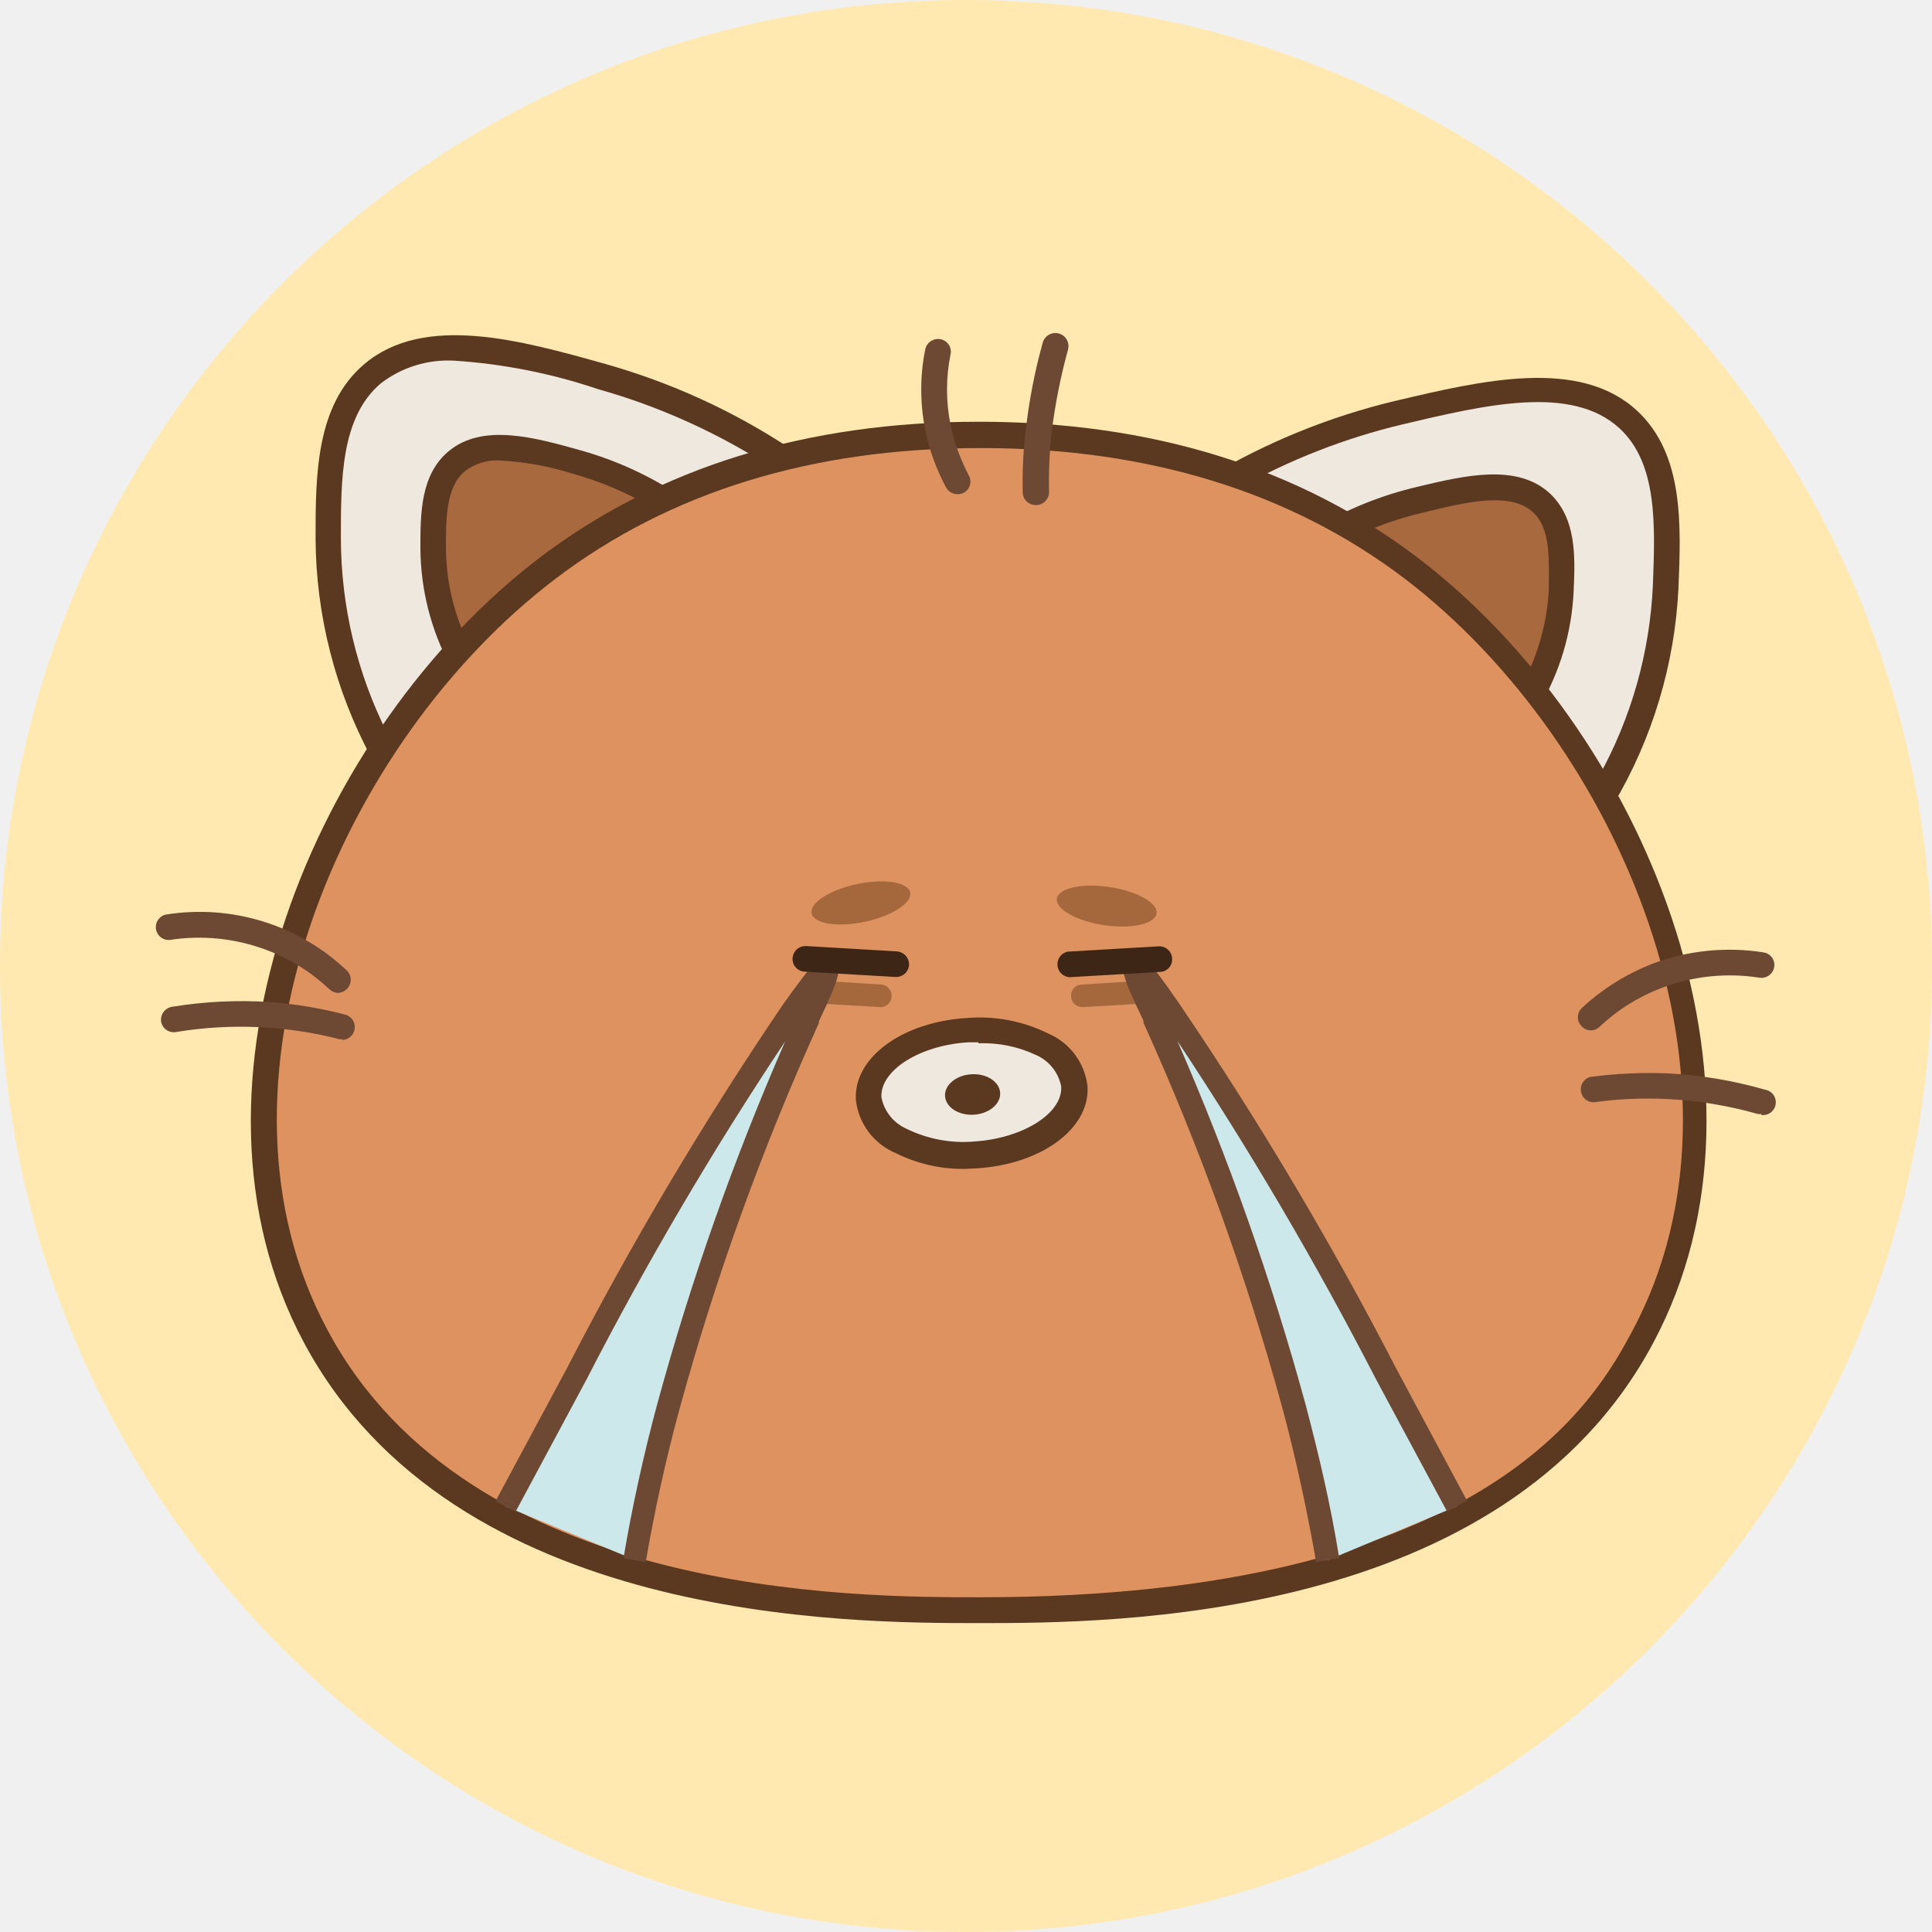
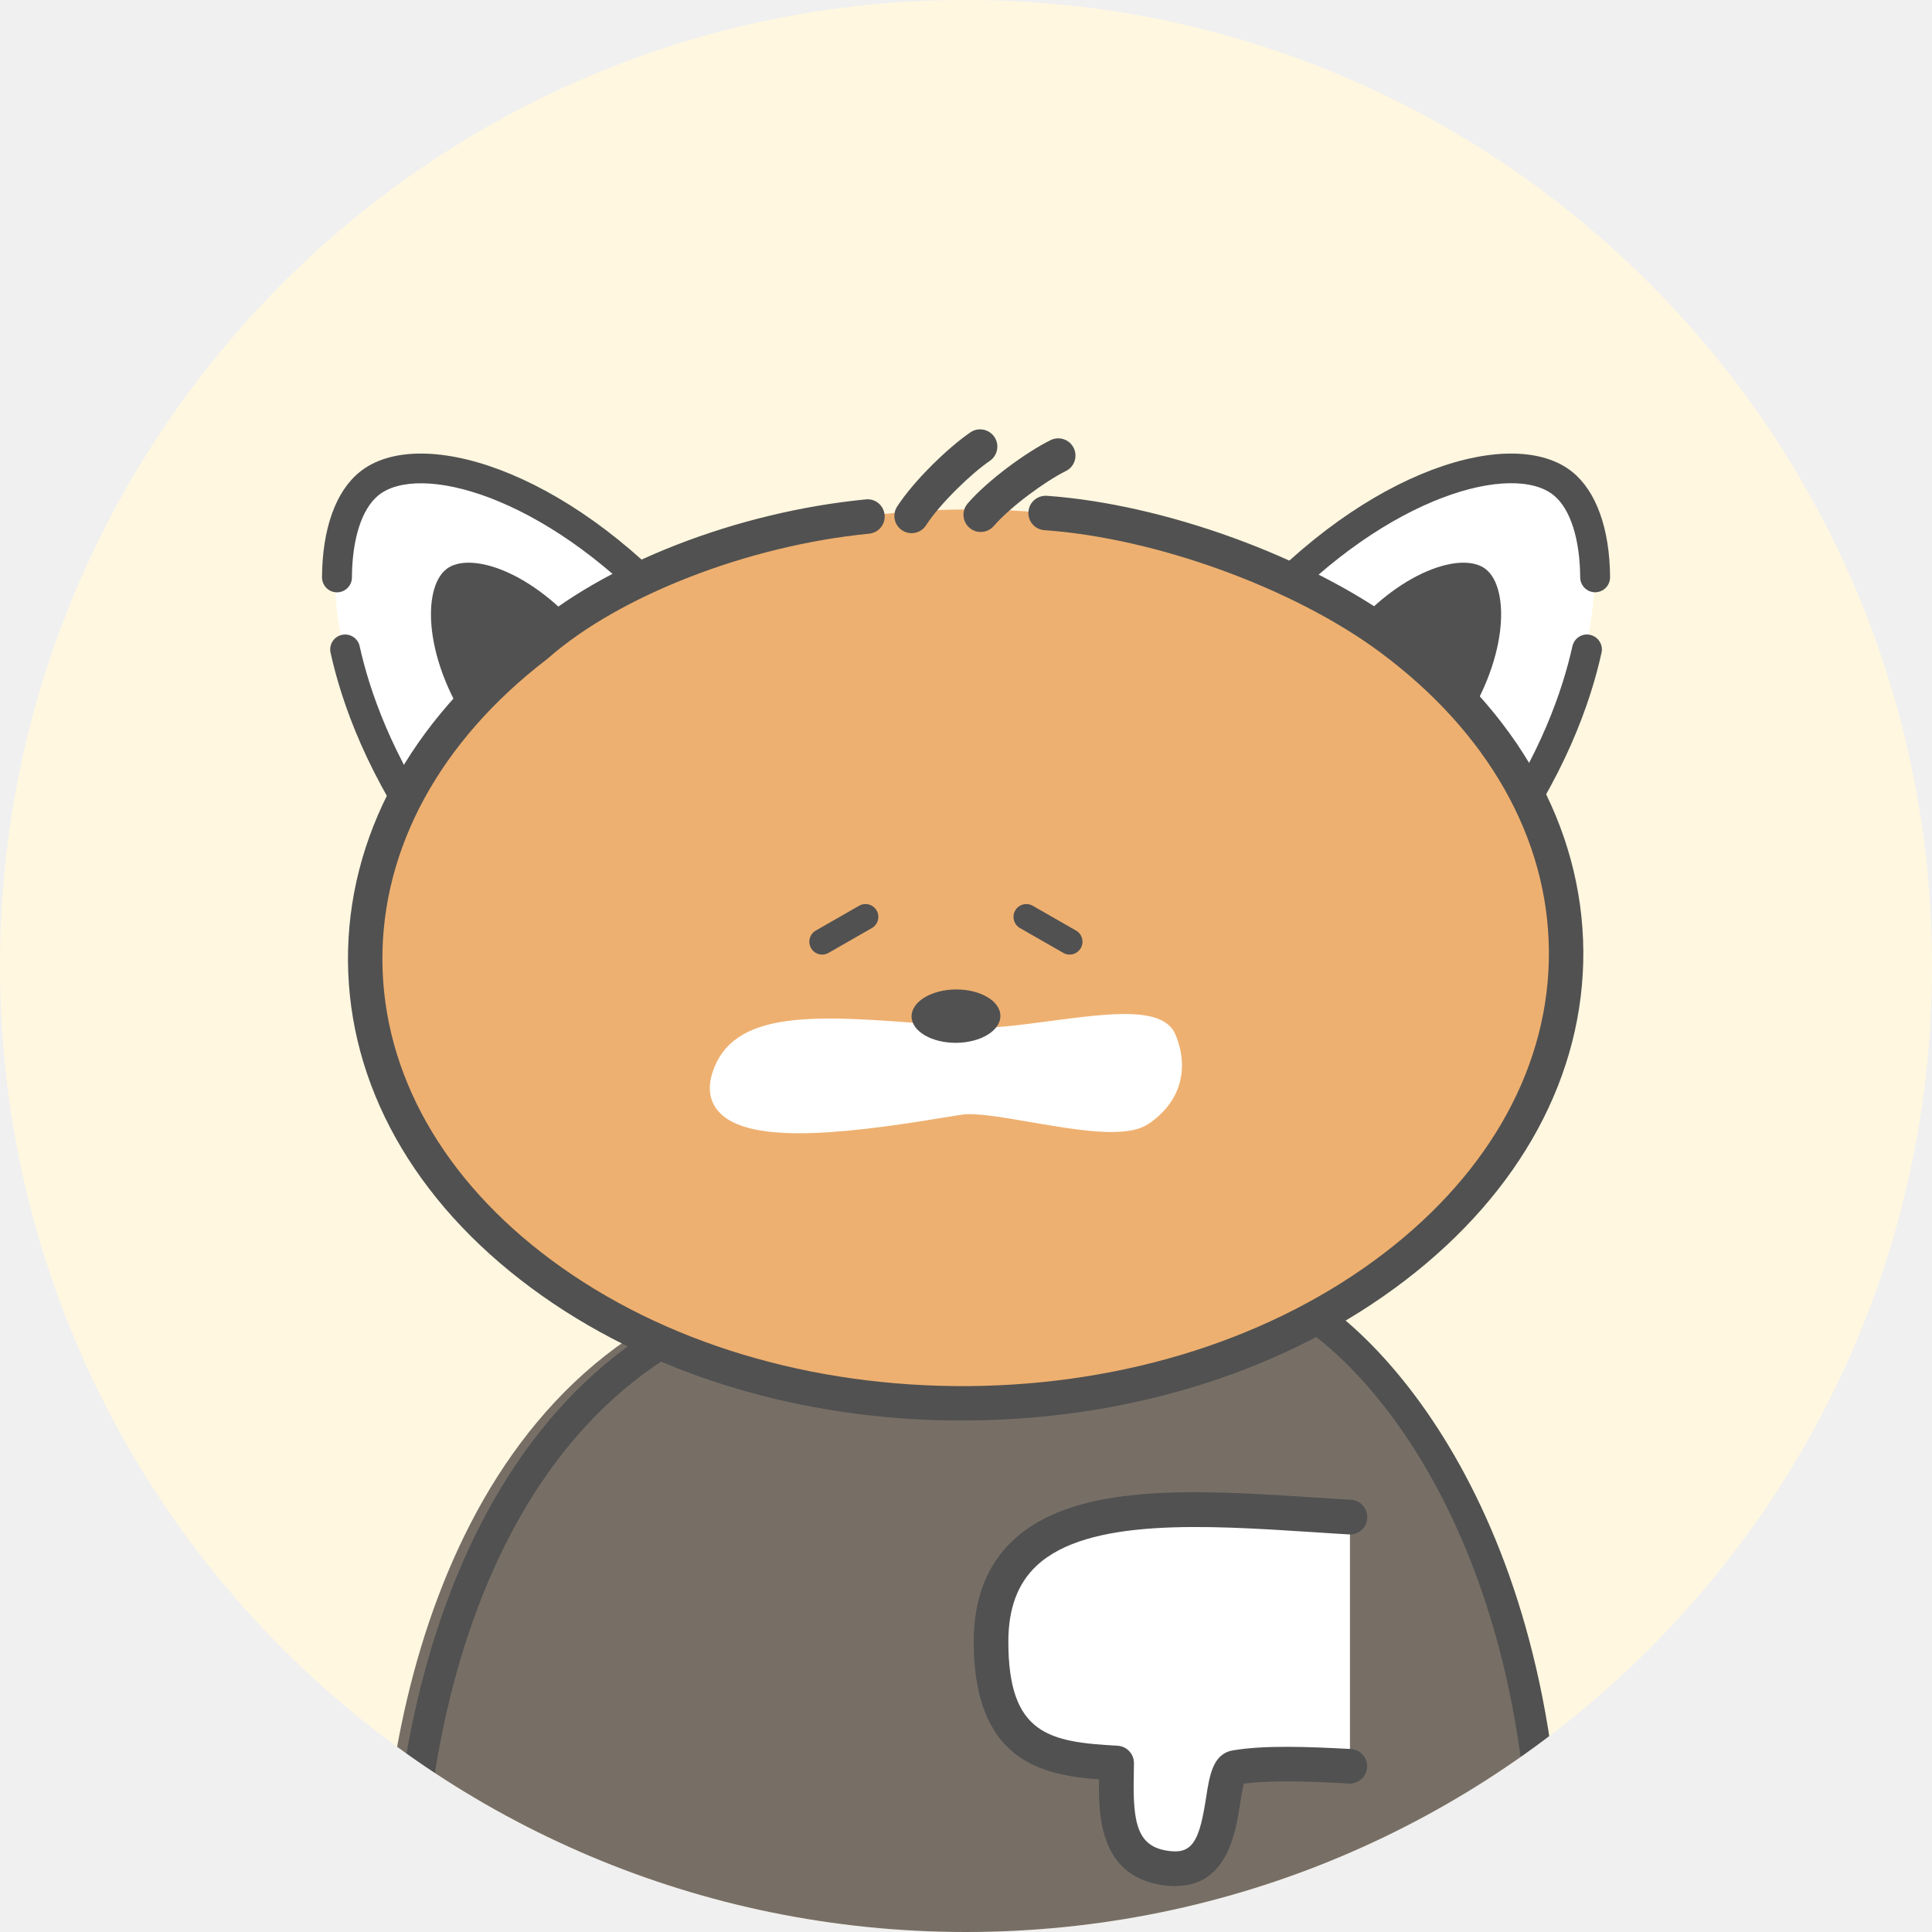
- <svg xmlns="http://www.w3.org/2000/svg" width="62" height="62" viewBox="0 0 62 62" fill="none">
-   <circle cx="31" cy="31" r="31" fill="#FFE9B1" />
-   <path d="M12.28 24.129L25.109 14.728C23.325 13.556 21.371 12.666 19.316 12.087C16.611 11.324 13.718 10.503 12.004 11.998C10.582 13.2 10.582 15.345 10.582 17.287C10.577 19.673 11.161 22.022 12.28 24.129Z" fill="#EFE8DF" />
-   <path d="M12.142 24.738L11.922 24.324C10.758 22.16 10.141 19.744 10.127 17.287C10.127 15.28 10.127 13.005 11.695 11.681C13.621 10.056 16.708 10.917 19.43 11.681C21.526 12.272 23.518 13.182 25.337 14.379L25.832 14.704L12.142 24.738ZM14.579 11.575C13.729 11.526 12.889 11.786 12.215 12.307C10.939 13.396 10.939 15.37 10.939 17.287C10.945 19.448 11.451 21.579 12.418 23.511L24.362 14.752C22.749 13.762 21.008 12.999 19.186 12.486C17.702 11.985 16.159 11.679 14.596 11.575H14.579Z" fill="#5B3820" />
-   <path d="M14.823 21.195L21.575 16.247C20.638 15.626 19.61 15.154 18.528 14.85C17.098 14.452 15.579 14.037 14.652 14.801C13.905 15.435 13.905 16.564 13.897 17.596C13.903 18.854 14.221 20.091 14.823 21.195Z" fill="#A8693F" />
-   <path d="M14.677 21.813L14.457 21.39C13.831 20.223 13.499 18.921 13.491 17.596C13.491 16.491 13.491 15.248 14.384 14.492C15.473 13.566 17.155 14.037 18.634 14.452C19.758 14.767 20.827 15.255 21.802 15.898L22.298 16.231L14.677 21.813ZM16.042 14.777C15.639 14.754 15.242 14.875 14.921 15.118C14.311 15.63 14.311 16.629 14.311 17.555C14.313 18.583 14.537 19.597 14.969 20.529L20.836 16.231C20.069 15.789 19.25 15.445 18.398 15.207C17.634 14.965 16.842 14.82 16.042 14.777Z" fill="#5B3820" />
-   <path d="M51.426 25.55L39.003 15.63C40.83 14.52 42.817 13.697 44.894 13.192C47.64 12.542 50.581 11.844 52.247 13.404C53.62 14.671 53.531 16.808 53.449 18.758C53.342 21.154 52.647 23.486 51.426 25.55Z" fill="#EFE8DF" />
-   <path d="M51.54 26.168L38.28 15.605L38.792 15.297C40.66 14.183 42.688 13.361 44.804 12.859C47.559 12.209 50.679 11.47 52.531 13.176C54.042 14.574 53.945 16.84 53.864 18.864C53.747 21.315 53.03 23.701 51.776 25.811L51.54 26.168ZM39.734 15.679L51.304 24.925C52.352 23.037 52.947 20.931 53.043 18.774C53.116 16.857 53.197 14.874 51.971 13.745C50.435 12.331 47.672 12.989 44.991 13.623C43.153 14.063 41.384 14.755 39.734 15.679Z" fill="#5B3820" />
-   <path d="M49.046 22.512L42.497 17.287C43.462 16.706 44.512 16.278 45.609 16.02C47.047 15.679 48.591 15.313 49.476 16.134C50.199 16.8 50.151 17.929 50.11 18.953C50.054 20.209 49.689 21.432 49.046 22.512Z" fill="#A8693F" />
-   <path d="M49.127 23.129L41.733 17.239L42.237 16.93C43.247 16.33 44.343 15.889 45.487 15.622C46.982 15.264 48.68 14.858 49.736 15.833C50.597 16.645 50.549 17.872 50.5 18.969C50.441 20.294 50.056 21.583 49.379 22.723L49.127 23.129ZM43.204 17.352L48.891 21.894C49.366 20.979 49.643 19.974 49.704 18.945C49.704 17.978 49.777 16.979 49.2 16.442C48.469 15.768 47.063 16.109 45.698 16.442C44.832 16.641 43.994 16.947 43.204 17.352Z" fill="#5B3820" />
-   <path d="M45.276 18.246C39.759 14.054 33.502 13.964 31.463 13.964C29.424 13.964 23.119 14.046 17.594 18.246C10.663 23.511 5.723 34.634 10.143 42.889C14.839 51.672 27.206 51.672 31.447 51.672C35.688 51.672 48.046 51.672 52.751 42.889C57.171 34.634 52.198 23.511 45.276 18.246Z" fill="#DD925F" />
-   <path d="M31.422 52.087C27.254 52.087 14.571 52.087 9.753 43.084C5.333 34.829 10.102 23.405 17.317 17.897C21.128 15.004 25.873 13.534 31.414 13.534C36.956 13.534 41.692 15.004 45.495 17.897C52.718 23.389 57.479 34.813 53.059 43.084C48.274 52.087 35.591 52.087 31.422 52.087ZM31.422 14.379C26.06 14.379 21.486 15.792 17.829 18.571C10.874 23.852 6.267 34.821 10.517 42.694C15.099 51.258 27.409 51.258 31.455 51.258C47.81 51.258 51.256 44.815 52.393 42.694C56.61 34.805 52.003 23.852 45.081 18.571C41.424 15.792 36.85 14.379 31.496 14.379H31.422Z" fill="#5B3820" />
-   <path d="M37.115 29.317C37.166 28.98 36.491 28.599 35.608 28.466C34.725 28.334 33.968 28.499 33.917 28.837C33.867 29.174 34.541 29.555 35.425 29.688C36.308 29.82 37.065 29.655 37.115 29.317Z" fill="#A5683D" />
-   <path d="M27.756 29.58C28.629 29.394 29.28 28.973 29.209 28.64C29.138 28.306 28.372 28.186 27.499 28.372C26.625 28.558 25.975 28.979 26.046 29.313C26.117 29.646 26.883 29.766 27.756 29.58Z" fill="#A5683D" />
-   <path d="M31.319 37.07C33.146 36.962 34.575 35.978 34.51 34.871C34.444 33.765 32.91 32.955 31.082 33.063C29.254 33.171 27.826 34.156 27.891 35.262C27.956 36.369 29.491 37.178 31.319 37.07Z" fill="#EFE8DF" />
-   <path d="M30.976 37.511C30.198 37.523 29.428 37.347 28.733 36.999C28.39 36.853 28.093 36.619 27.87 36.321C27.647 36.023 27.508 35.67 27.466 35.3C27.384 33.944 28.953 32.79 31.041 32.668C31.933 32.596 32.829 32.767 33.633 33.164C33.975 33.309 34.273 33.543 34.496 33.842C34.718 34.14 34.858 34.492 34.9 34.862C34.981 36.219 33.413 37.372 31.325 37.494L30.976 37.511ZM31.398 33.448H31.089C29.521 33.537 28.238 34.35 28.286 35.211C28.328 35.434 28.425 35.643 28.566 35.82C28.708 35.997 28.891 36.137 29.099 36.227C29.767 36.554 30.511 36.694 31.252 36.633C32.82 36.535 34.104 35.731 34.055 34.87C34.013 34.647 33.917 34.438 33.775 34.261C33.633 34.084 33.45 33.944 33.242 33.854C32.666 33.584 32.034 33.456 31.398 33.48V33.448Z" fill="#5B3820" />
-   <path d="M28.254 32.319L26.149 32.197C26.101 32.194 26.054 32.181 26.011 32.16C25.968 32.139 25.929 32.109 25.898 32.073C25.866 32.036 25.842 31.994 25.826 31.949C25.811 31.903 25.805 31.855 25.808 31.807C25.814 31.711 25.858 31.622 25.929 31.558C26.001 31.494 26.094 31.461 26.19 31.465L28.302 31.596C28.389 31.609 28.468 31.652 28.525 31.719C28.582 31.785 28.614 31.869 28.614 31.957C28.614 32.045 28.582 32.129 28.525 32.196C28.468 32.262 28.389 32.306 28.302 32.319H28.254Z" fill="#A5683D" />
-   <path d="M34.729 32.319C34.637 32.319 34.549 32.283 34.482 32.22C34.416 32.156 34.376 32.069 34.372 31.977C34.367 31.93 34.373 31.881 34.388 31.836C34.403 31.79 34.427 31.748 34.459 31.712C34.491 31.676 34.53 31.647 34.574 31.627C34.618 31.607 34.665 31.596 34.713 31.596L36.818 31.465C36.913 31.463 37.007 31.497 37.079 31.56C37.151 31.623 37.197 31.711 37.207 31.807C37.212 31.904 37.178 32 37.112 32.073C37.047 32.146 36.956 32.191 36.858 32.197L34.754 32.319H34.729Z" fill="#A5683D" />
-   <path d="M10.858 31.864C10.752 31.863 10.651 31.822 10.574 31.75C9.995 31.201 9.313 30.773 8.567 30.491C7.567 30.111 6.486 30 5.431 30.166C5.329 30.169 5.23 30.136 5.152 30.072C5.073 30.008 5.021 29.917 5.005 29.817C4.989 29.717 5.01 29.614 5.065 29.529C5.119 29.444 5.203 29.381 5.301 29.353C6.346 29.182 7.416 29.255 8.428 29.567C9.44 29.878 10.366 30.42 11.134 31.149C11.212 31.226 11.255 31.332 11.255 31.441C11.255 31.551 11.212 31.656 11.134 31.734C11.061 31.809 10.963 31.855 10.858 31.864Z" fill="#6D4833" />
-   <path d="M10.996 33.35H10.899C9.176 32.907 7.38 32.83 5.626 33.123C5.522 33.135 5.417 33.108 5.333 33.046C5.248 32.984 5.19 32.893 5.171 32.79C5.154 32.681 5.18 32.571 5.244 32.481C5.308 32.392 5.404 32.33 5.512 32.31C6.548 32.141 7.6 32.089 8.648 32.156C9.471 32.217 10.287 32.353 11.086 32.562C11.181 32.59 11.263 32.65 11.318 32.733C11.372 32.816 11.395 32.916 11.382 33.014C11.369 33.112 11.322 33.203 11.248 33.269C11.174 33.335 11.079 33.373 10.98 33.375L10.996 33.35Z" fill="#6D4833" />
-   <path d="M51.061 33.066C51.004 33.067 50.948 33.056 50.896 33.033C50.844 33.011 50.798 32.978 50.76 32.936C50.721 32.898 50.689 32.853 50.668 32.803C50.647 32.752 50.636 32.698 50.636 32.644C50.636 32.589 50.647 32.535 50.668 32.485C50.689 32.434 50.721 32.389 50.76 32.351C51.419 31.738 52.188 31.256 53.027 30.929C54.164 30.5 55.393 30.373 56.594 30.564C56.647 30.572 56.699 30.59 56.745 30.618C56.792 30.646 56.832 30.683 56.864 30.727C56.895 30.771 56.918 30.821 56.93 30.874C56.943 30.927 56.944 30.981 56.935 31.035C56.917 31.142 56.858 31.238 56.769 31.302C56.681 31.366 56.571 31.392 56.464 31.376C55.408 31.21 54.327 31.322 53.328 31.701C52.582 31.984 51.9 32.412 51.321 32.961C51.25 33.027 51.157 33.064 51.061 33.066Z" fill="#6D4833" />
-   <path d="M56.521 35.748C56.483 35.756 56.444 35.756 56.407 35.748C55.458 35.479 54.483 35.318 53.498 35.268C52.711 35.23 51.922 35.266 51.142 35.374C51.042 35.373 50.946 35.337 50.871 35.272C50.795 35.206 50.746 35.116 50.733 35.017C50.719 34.918 50.741 34.818 50.795 34.734C50.85 34.65 50.932 34.589 51.028 34.561C51.86 34.45 52.7 34.412 53.539 34.447C54.587 34.503 55.626 34.677 56.634 34.967C56.742 34.983 56.839 35.04 56.905 35.127C56.97 35.214 56.999 35.323 56.984 35.431C56.969 35.538 56.911 35.636 56.825 35.701C56.738 35.767 56.628 35.795 56.521 35.78V35.748Z" fill="#6D4833" />
-   <path d="M30.724 15.857C30.648 15.858 30.574 15.838 30.51 15.8C30.445 15.761 30.393 15.705 30.358 15.638C30.047 15.059 29.822 14.438 29.692 13.794C29.521 12.941 29.521 12.063 29.692 11.21C29.715 11.103 29.779 11.01 29.87 10.949C29.961 10.889 30.072 10.865 30.179 10.885C30.233 10.895 30.285 10.915 30.33 10.945C30.376 10.975 30.415 11.014 30.446 11.059C30.476 11.105 30.497 11.156 30.507 11.21C30.517 11.264 30.516 11.319 30.504 11.372C30.353 12.118 30.353 12.886 30.504 13.631C30.623 14.197 30.82 14.744 31.089 15.256C31.116 15.304 31.133 15.357 31.139 15.411C31.145 15.465 31.139 15.52 31.123 15.573C31.108 15.625 31.081 15.674 31.046 15.716C31.011 15.758 30.968 15.792 30.919 15.817C30.859 15.848 30.791 15.862 30.724 15.857Z" fill="#6D4833" />
-   <path d="M33.234 16.207C33.127 16.207 33.024 16.165 32.947 16.091C32.87 16.017 32.824 15.916 32.82 15.809C32.804 15.114 32.839 14.418 32.926 13.729C33.034 12.806 33.213 11.893 33.462 10.999C33.491 10.891 33.562 10.799 33.658 10.743C33.755 10.688 33.87 10.673 33.978 10.702C34.086 10.731 34.177 10.802 34.233 10.899C34.289 10.995 34.303 11.11 34.274 11.218C34.039 12.074 33.865 12.945 33.754 13.826C33.681 14.476 33.651 15.13 33.665 15.784C33.666 15.839 33.656 15.893 33.637 15.943C33.617 15.994 33.587 16.04 33.549 16.08C33.512 16.119 33.467 16.15 33.417 16.172C33.367 16.194 33.313 16.206 33.259 16.207H33.234Z" fill="#6D4833" />
-   <path d="M31.25 35.772C31.738 35.743 32.117 35.429 32.096 35.071C32.075 34.712 31.662 34.445 31.173 34.474C30.685 34.503 30.306 34.817 30.328 35.175C30.349 35.533 30.762 35.801 31.25 35.772Z" fill="#5B3820" />
-   <path d="M16.221 48.341C16.974 46.927 17.732 45.516 18.496 44.108C20.558 40.092 22.865 36.207 25.402 32.473C25.995 31.66 26.466 31.01 26.564 31.067C26.661 31.124 26.133 32.278 25.938 32.692C24.102 36.725 22.591 40.899 21.421 45.172C21.12 46.277 20.714 47.959 20.348 50.047" fill="#CCE8EA" />
-   <path d="M20.722 50.129L20.007 50.007C20.291 48.333 20.657 46.676 21.087 45.075C22.172 41.093 23.546 37.197 25.199 33.416C22.87 36.911 20.741 40.535 18.821 44.271L16.546 48.512L15.904 48.171L18.179 43.937C20.252 39.91 22.567 36.011 25.109 32.262C26.174 30.759 26.401 30.547 26.734 30.751C27.067 30.954 26.97 31.327 26.279 32.774V32.831C24.457 36.849 22.957 41.005 21.794 45.262C21.364 46.846 21.006 48.479 20.722 50.129Z" fill="#6D4833" />
-   <path d="M46.746 48.341L44.471 44.108C42.404 40.093 40.095 36.208 37.557 32.473C36.972 31.66 36.492 31.01 36.403 31.067C36.314 31.124 36.834 32.278 37.021 32.692C38.852 36.734 40.357 40.915 41.522 45.197C41.822 46.302 42.237 47.984 42.594 50.072" fill="#CCE8EA" />
-   <path d="M42.237 50.129C41.952 48.504 41.595 46.838 41.172 45.254C40.013 40.998 38.516 36.841 36.696 32.822V32.757C36.005 31.319 35.883 30.962 36.249 30.742C36.614 30.523 36.834 30.742 37.874 32.254C40.418 36.004 42.735 39.902 44.812 43.929L47.079 48.162L46.437 48.504L44.162 44.27C42.238 40.535 40.109 36.908 37.784 33.407C39.434 37.19 40.808 41.086 41.896 45.067C42.326 46.692 42.708 48.317 42.976 49.999L42.237 50.129Z" fill="#6D4833" />
-   <path d="M28.733 31.352L25.824 31.181C25.77 31.179 25.717 31.166 25.668 31.143C25.619 31.12 25.575 31.088 25.539 31.048C25.502 31.008 25.474 30.961 25.456 30.91C25.439 30.859 25.431 30.804 25.434 30.75C25.438 30.696 25.451 30.643 25.475 30.594C25.499 30.544 25.532 30.501 25.573 30.464C25.613 30.428 25.661 30.4 25.713 30.383C25.764 30.365 25.819 30.357 25.873 30.36L28.782 30.531C28.891 30.539 28.993 30.59 29.066 30.672C29.138 30.753 29.176 30.86 29.172 30.97C29.163 31.078 29.113 31.179 29.031 31.251C28.949 31.322 28.842 31.358 28.733 31.352Z" fill="#3D2616" />
-   <path d="M34.266 31.352C34.172 31.333 34.088 31.282 34.027 31.208C33.967 31.134 33.934 31.041 33.934 30.945C33.934 30.85 33.967 30.757 34.027 30.683C34.088 30.609 34.172 30.558 34.266 30.539L37.183 30.369C37.237 30.365 37.291 30.373 37.342 30.391C37.393 30.409 37.44 30.437 37.48 30.473C37.521 30.509 37.553 30.553 37.576 30.602C37.599 30.651 37.612 30.704 37.614 30.759C37.618 30.812 37.612 30.866 37.595 30.917C37.578 30.968 37.55 31.015 37.515 31.055C37.479 31.096 37.436 31.128 37.387 31.151C37.338 31.174 37.286 31.187 37.232 31.189L34.315 31.36L34.266 31.352Z" fill="#3D2616" />
+ <svg xmlns="http://www.w3.org/2000/svg" width="72" height="72" viewBox="0 0 72 72" fill="none">
+   <circle cx="36" cy="36" r="36" fill="#FFF7E0" />
+   <mask id="mask0_762_5992" style="mask-type:alpha" maskUnits="userSpaceOnUse" x="0" y="0" width="72" height="72">
+     <circle cx="36" cy="36" r="36" fill="#EFEFEF" />
+   </mask>
+   <g mask="url(#mask0_762_5992)">
+     <g clip-path="url(#clip0_762_5992)">
+       <path d="M13.787 18.27C10.752 20.386 13.745 28.543 15.598 30.465C17.452 32.387 24.346 22.19 24.346 22.19C24.346 22.19 17.532 15.656 13.787 18.27Z" fill="white" />
+       <path d="M58.118 18.222C61.153 20.338 58.159 28.495 56.306 30.417C54.453 32.339 47.558 22.142 47.558 22.142C47.558 22.142 54.373 15.608 58.118 18.222Z" fill="white" />
+       <path d="M27.362 48.554C16.305 52.357 14.404 66.71 14.834 73.41H57.163C57.911 58.078 51.236 50.447 47.803 48.551C45.597 46.967 38.416 44.745 27.359 48.551L27.362 48.554Z" fill="#776F66" />
+       <path d="M57.163 73.984H14.834C14.532 73.984 14.283 73.748 14.261 73.449C13.802 66.344 15.914 51.885 27.171 48.009C32.107 46.31 36.74 45.618 40.944 45.959C45.294 46.31 47.498 47.636 48.106 48.066C51.781 50.119 58.481 58.037 57.729 73.439C57.714 73.745 57.462 73.984 57.156 73.984H57.163ZM15.379 72.837H56.615C57.163 58.318 50.937 50.938 47.529 49.054C47.51 49.045 47.491 49.032 47.472 49.02C45.265 47.435 38.259 45.411 27.55 49.096C17.216 52.653 15.076 65.872 15.382 72.84L15.379 72.837Z" fill="#776F66" />
+       <path d="M15.242 74C14.936 74 14.678 73.761 14.656 73.452C14.197 66.344 16.309 51.876 27.576 47.999C32.511 46.3 37.148 45.609 41.355 45.95C45.708 46.3 47.912 47.627 48.523 48.06C52.201 50.116 58.908 58.037 58.153 73.445C58.137 73.77 57.847 74.013 57.538 74.003C57.214 73.987 56.965 73.713 56.981 73.388C57.707 58.515 51.377 50.98 47.925 49.071C47.905 49.058 47.886 49.048 47.867 49.032C45.66 47.448 38.661 45.427 27.954 49.112C17.356 52.758 15.385 66.579 15.825 73.378C15.847 73.7 15.602 73.981 15.277 74.003C15.264 74.003 15.252 74.003 15.239 74.003L15.242 74Z" fill="#515151" />
+       <path d="M16.477 32.355C16.477 32.355 16.449 32.355 16.436 32.355C16.274 32.342 16.127 32.263 16.032 32.132C13.691 28.98 12.72 26.146 12.319 24.323C12.252 24.023 12.443 23.723 12.742 23.66C13.041 23.593 13.341 23.784 13.404 24.084C13.761 25.7 14.592 28.163 16.544 30.94L24.521 23.016C20.229 18.422 15.605 17.243 14.105 18.457C13.484 18.961 13.124 20.077 13.115 21.521C13.115 21.827 12.863 22.075 12.557 22.075H12.554C12.245 22.072 12 21.82 12 21.511C12.013 19.707 12.509 18.314 13.404 17.59C15.583 15.825 21.047 17.441 25.712 22.665C25.91 22.885 25.9 23.223 25.69 23.433L16.869 32.193C16.764 32.298 16.624 32.355 16.477 32.355Z" fill="#515151" />
+       <path d="M16.63 21.212C17.509 20.523 19.872 21.294 21.792 23.647C21.14 24.106 20.43 24.654 19.7 25.311C18.917 26.012 18.255 26.704 17.694 27.348C15.777 24.667 15.723 21.925 16.63 21.215V21.212Z" fill="#515151" />
+       <path d="M55.526 32.355C55.379 32.355 55.239 32.298 55.134 32.193L46.316 23.433C46.106 23.223 46.096 22.888 46.294 22.665C50.953 17.441 56.417 15.825 58.599 17.59C59.49 18.314 59.99 19.707 60.003 21.511C60.003 21.82 59.758 22.069 59.449 22.072H59.446C59.14 22.072 58.892 21.823 58.889 21.517C58.879 20.074 58.519 18.958 57.898 18.454C56.401 17.24 51.774 18.419 47.482 23.016L55.459 30.94C57.408 28.16 58.242 25.696 58.599 24.084C58.666 23.784 58.962 23.589 59.261 23.66C59.56 23.727 59.752 24.023 59.685 24.323C59.283 26.146 58.315 28.98 55.975 32.129C55.879 32.26 55.73 32.339 55.57 32.352C55.557 32.352 55.542 32.352 55.529 32.352L55.526 32.355Z" fill="#515151" />
+       <path d="M55.373 21.212C54.494 20.523 52.131 21.294 50.211 23.647C50.864 24.106 51.574 24.654 52.303 25.311C53.086 26.012 53.749 26.704 54.309 27.348C56.226 24.667 56.28 21.925 55.373 21.215V21.212Z" fill="#515151" />
+       <path d="M58.392 35.469C58.424 39.98 56.029 44.149 52.004 47.234C47.978 50.317 42.371 52.271 36.132 52.322C29.894 52.373 24.257 50.511 20.191 47.496C16.121 44.477 13.669 40.346 13.637 35.839C13.605 31.329 16 27.16 20.025 24.074C24.05 20.992 29.658 19.038 35.897 18.987C42.135 18.936 47.772 20.797 51.838 23.813C55.908 26.831 58.36 30.962 58.392 35.469Z" fill="#EEB070" />
+       <path d="M33.973 19.87C33.855 19.87 33.734 19.838 33.626 19.768C33.327 19.576 33.241 19.178 33.432 18.881C34.053 17.916 35.346 16.669 36.167 16.111C36.46 15.911 36.858 15.99 37.059 16.284C37.256 16.577 37.18 16.975 36.887 17.176C36.19 17.651 35.024 18.779 34.511 19.576C34.39 19.768 34.183 19.87 33.97 19.87H33.973Z" fill="#515151" />
+       <path d="M36.546 19.825C36.4 19.825 36.25 19.774 36.129 19.669C35.861 19.439 35.83 19.031 36.062 18.764C36.81 17.893 38.266 16.838 39.154 16.402C39.473 16.245 39.858 16.376 40.014 16.695C40.17 17.014 40.04 17.399 39.721 17.555C38.963 17.928 37.654 18.885 37.037 19.602C36.909 19.748 36.731 19.825 36.549 19.825H36.546Z" fill="#515151" />
+       <path d="M35.852 52.94C29.792 52.94 24.095 51.187 19.783 47.987C15.423 44.755 13.003 40.432 12.968 35.82C12.936 31.214 15.286 26.86 19.592 23.554C22.477 21.02 27.448 19.079 32.266 18.611C32.623 18.572 32.932 18.834 32.967 19.188C33.002 19.541 32.744 19.854 32.39 19.889C27.884 20.329 23.076 22.197 20.423 24.533C20.41 24.543 20.401 24.552 20.388 24.562C16.401 27.615 14.223 31.612 14.251 35.81C14.28 40.008 16.516 43.967 20.547 46.957C24.7 50.036 30.215 51.697 36.1 51.656C41.979 51.608 47.478 49.848 51.587 46.699C55.574 43.645 57.752 39.648 57.723 35.45C57.694 31.252 55.459 27.293 51.427 24.303C48.208 21.916 43.065 20.048 38.922 19.758C38.568 19.733 38.301 19.427 38.326 19.073C38.352 18.719 38.654 18.458 39.011 18.477C43.377 18.783 48.794 20.753 52.192 23.271C56.554 26.506 58.971 30.825 59.006 35.438C59.038 40.05 56.682 44.41 52.367 47.716C48.039 51.031 42.266 52.886 36.113 52.937C36.027 52.937 35.941 52.937 35.855 52.937L35.852 52.94Z" fill="#515151" />
+       <path d="M43.804 38.552C43.355 37.49 41.377 37.755 39.084 38.058C38.043 38.195 36.97 38.338 36.298 38.29C35.769 38.252 35.257 38.211 34.763 38.172C30.429 37.831 27.295 37.586 26.541 40.005C26.324 40.703 26.547 41.159 26.773 41.417C27.292 42.013 28.381 42.233 29.782 42.233C31.305 42.233 33.196 41.975 35.12 41.656C35.454 41.602 35.718 41.557 35.89 41.535C36.384 41.468 37.416 41.647 38.416 41.819C40.25 42.134 41.985 42.428 42.797 41.886C43.976 41.099 44.348 39.852 43.804 38.552Z" fill="white" />
+       <path d="M35.635 38.863C36.55 38.856 37.288 38.406 37.283 37.856C37.279 37.307 36.534 36.867 35.62 36.874C34.705 36.882 33.967 37.332 33.971 37.882C33.976 38.431 34.721 38.87 35.635 38.863Z" fill="#515151" />
+       <path d="M39.861 35.575C39.782 35.575 39.699 35.555 39.626 35.511L38.011 34.586C37.782 34.456 37.702 34.162 37.833 33.933C37.963 33.703 38.256 33.624 38.486 33.754L40.1 34.679C40.329 34.809 40.409 35.103 40.279 35.332C40.189 35.485 40.03 35.575 39.864 35.575H39.861Z" fill="#515151" />
+       <path d="M30.639 35.575C30.473 35.575 30.311 35.488 30.225 35.332C30.094 35.103 30.174 34.809 30.403 34.679L32.018 33.754C32.247 33.624 32.537 33.703 32.671 33.933C32.801 34.162 32.721 34.456 32.492 34.586L30.878 35.511C30.805 35.552 30.722 35.575 30.642 35.575H30.639Z" fill="#515151" />
+       <path d="M50.309 65.834C48.943 65.76 47.227 65.681 46.055 65.875C45.259 66.009 46.036 69.84 43.635 69.643C41.297 69.451 41.616 67.109 41.616 65.709C39.227 65.575 36.931 65.359 36.935 61.177C36.941 55.219 44.297 56.195 50.309 56.539" fill="white" />
+       <path d="M43.823 70.293C43.743 70.293 43.663 70.29 43.581 70.283C40.982 70.07 40.931 67.711 40.96 66.312C38.82 66.159 36.285 65.617 36.288 61.173C36.288 59.583 36.782 58.314 37.75 57.406C40.068 55.232 44.574 55.522 48.931 55.803C49.408 55.834 49.88 55.863 50.344 55.892C50.701 55.911 50.972 56.217 50.953 56.574C50.934 56.931 50.638 57.205 50.271 57.183C49.803 57.157 49.329 57.125 48.848 57.093C44.953 56.842 40.543 56.558 38.632 58.349C37.925 59.012 37.581 59.937 37.578 61.173C37.575 64.657 39.122 64.919 41.651 65.059C41.992 65.078 42.259 65.362 42.259 65.703C42.259 65.85 42.256 66.009 42.253 66.175C42.211 68.039 42.409 68.89 43.686 68.992C44.491 69.056 44.721 68.457 44.947 66.994C45.077 66.152 45.202 65.359 45.947 65.231C47.141 65.03 48.775 65.097 50.341 65.18C50.698 65.199 50.969 65.502 50.95 65.859C50.93 66.216 50.621 66.484 50.271 66.468C49.224 66.41 47.51 66.321 46.354 66.471C46.303 66.646 46.259 66.949 46.221 67.188C46.052 68.285 45.74 70.283 43.823 70.283V70.293Z" fill="#515151" />
+     </g>
+   </g>
+   <defs>
+     <clipPath id="clip0_762_5992">
+       <rect width="48" height="58" fill="white" transform="translate(12 16)" />
+     </clipPath>
+   </defs>
</svg>
